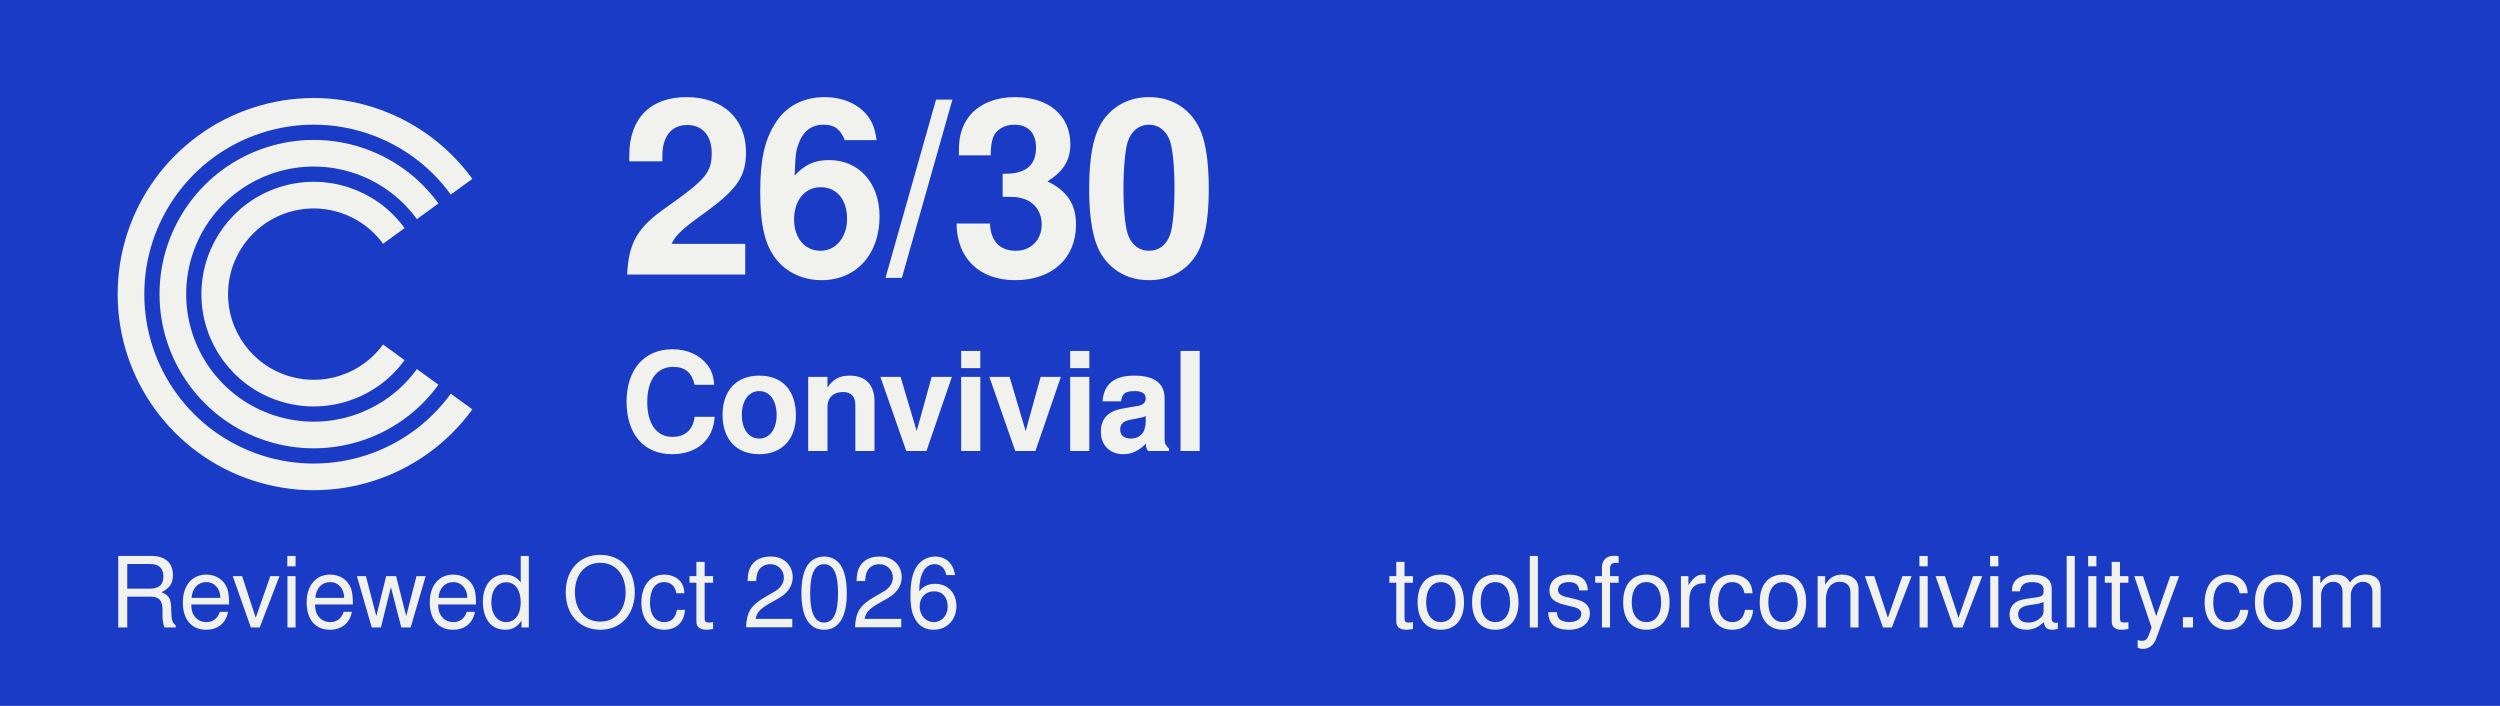
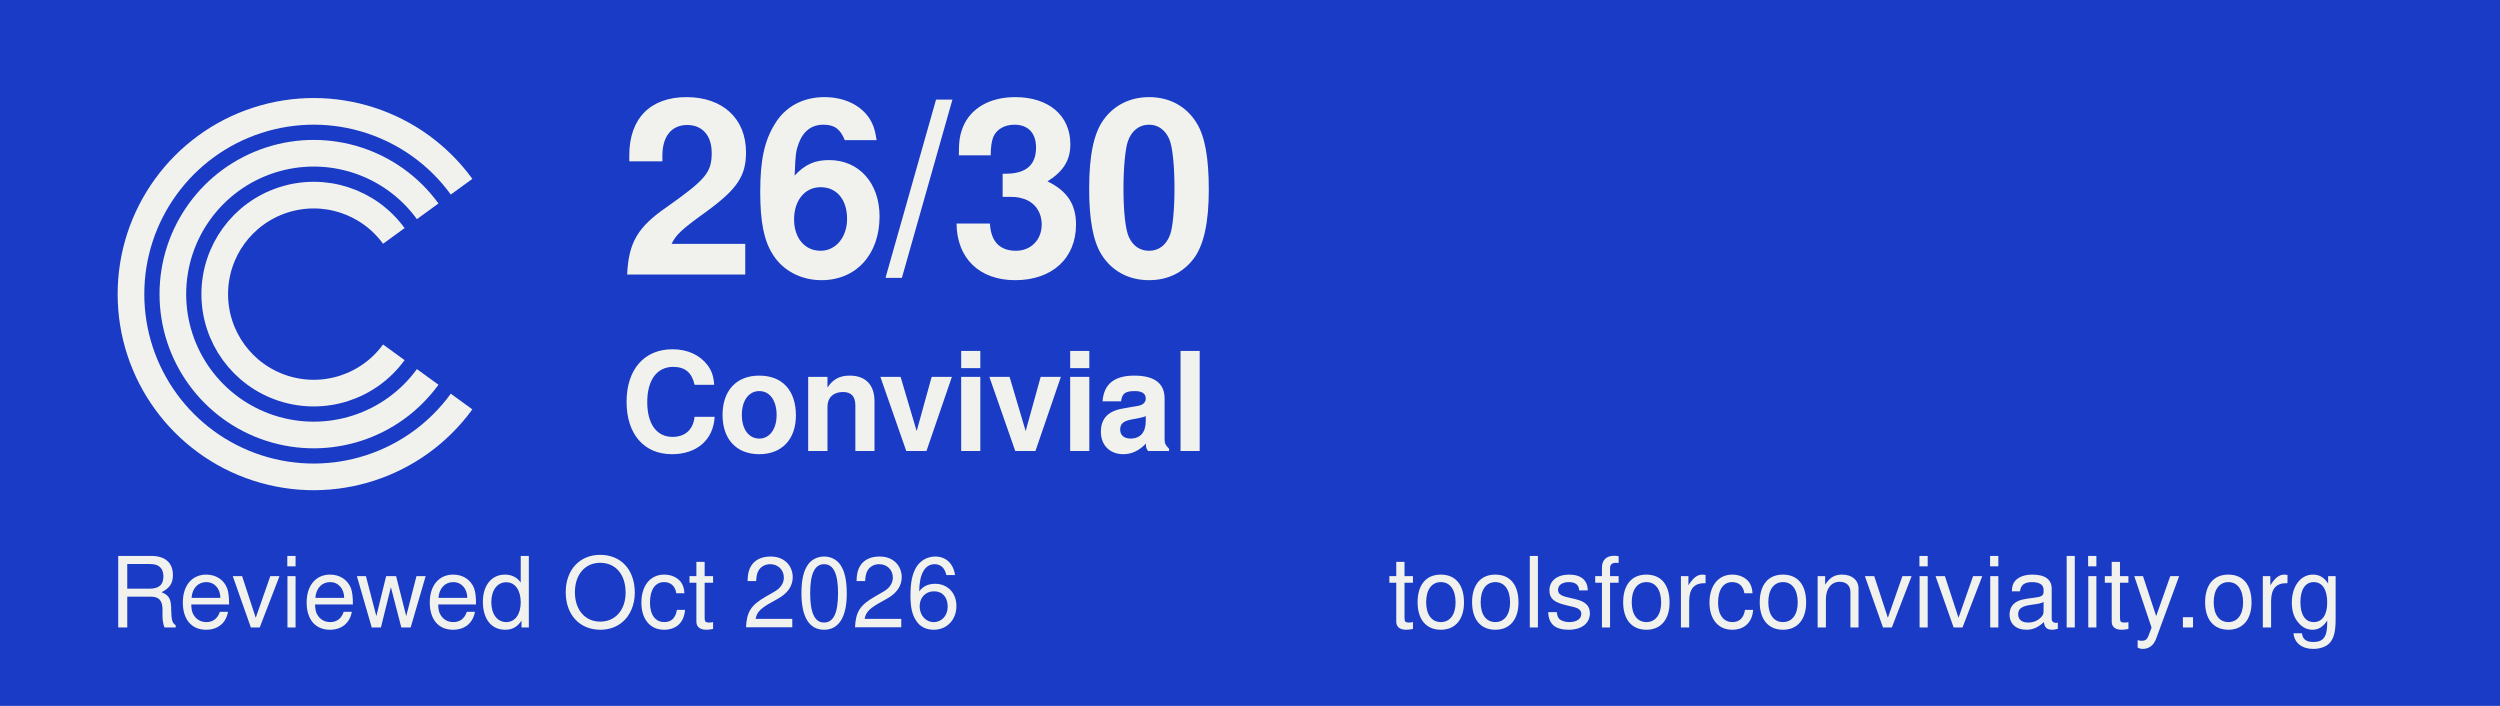
<svg xmlns="http://www.w3.org/2000/svg" width="255" height="72" viewBox="0 0 255 72" role="img" aria-labelledby="title desc">
  <rect width="255" height="72" fill="#193bc5" />
  <g id="label" fill="#f1f2ed">
    <g id="c-mark" color="#f1f2ed" transform="translate(5.087379 5.145631) scale(0.1941748)">
      <path d="M216.266 71.573 A96 96 0 1 0 216.266 184.427" fill="none" stroke="currentColor" stroke-width="14" stroke-linecap="butt" stroke-linejoin="round" />
      <path d="M198.467 84.504 A74 74 0 1 0 198.467 171.496" fill="none" stroke="currentColor" stroke-width="14" stroke-linecap="butt" stroke-linejoin="round" />
      <path d="M180.669 97.435 A52 52 0 1 0 180.669 158.565" fill="none" stroke="currentColor" stroke-width="14" stroke-linecap="butt" stroke-linejoin="round" />
    </g>
    <text id="score" x="63.219" y="28" font-family="Helvetica, Arial, sans-serif" font-size="25" font-weight="700" letter-spacing="-0.375">26/30</text>
    <text id="verdict" x="63.3" y="46" font-family="Helvetica, Arial, sans-serif" font-size="14" font-weight="700" letter-spacing="-0.21">Convivial</text>
    <text id="review-date" x="11.121" y="64" font-family="Helvetica, Arial, sans-serif" font-size="10" font-weight="400" letter-spacing="0">Reviewed Oct 2026</text>
-     <text id="attribution" x="141.574" y="64" font-family="Helvetica, Arial, sans-serif" font-size="10" font-weight="400" letter-spacing="0">toolsforconviviality.com</text>
+     <text id="attribution" x="141.574" y="64" font-family="Helvetica, Arial, sans-serif" font-size="10" font-weight="400" letter-spacing="0">toolsforconviviality.org</text>
  </g>
</svg>
